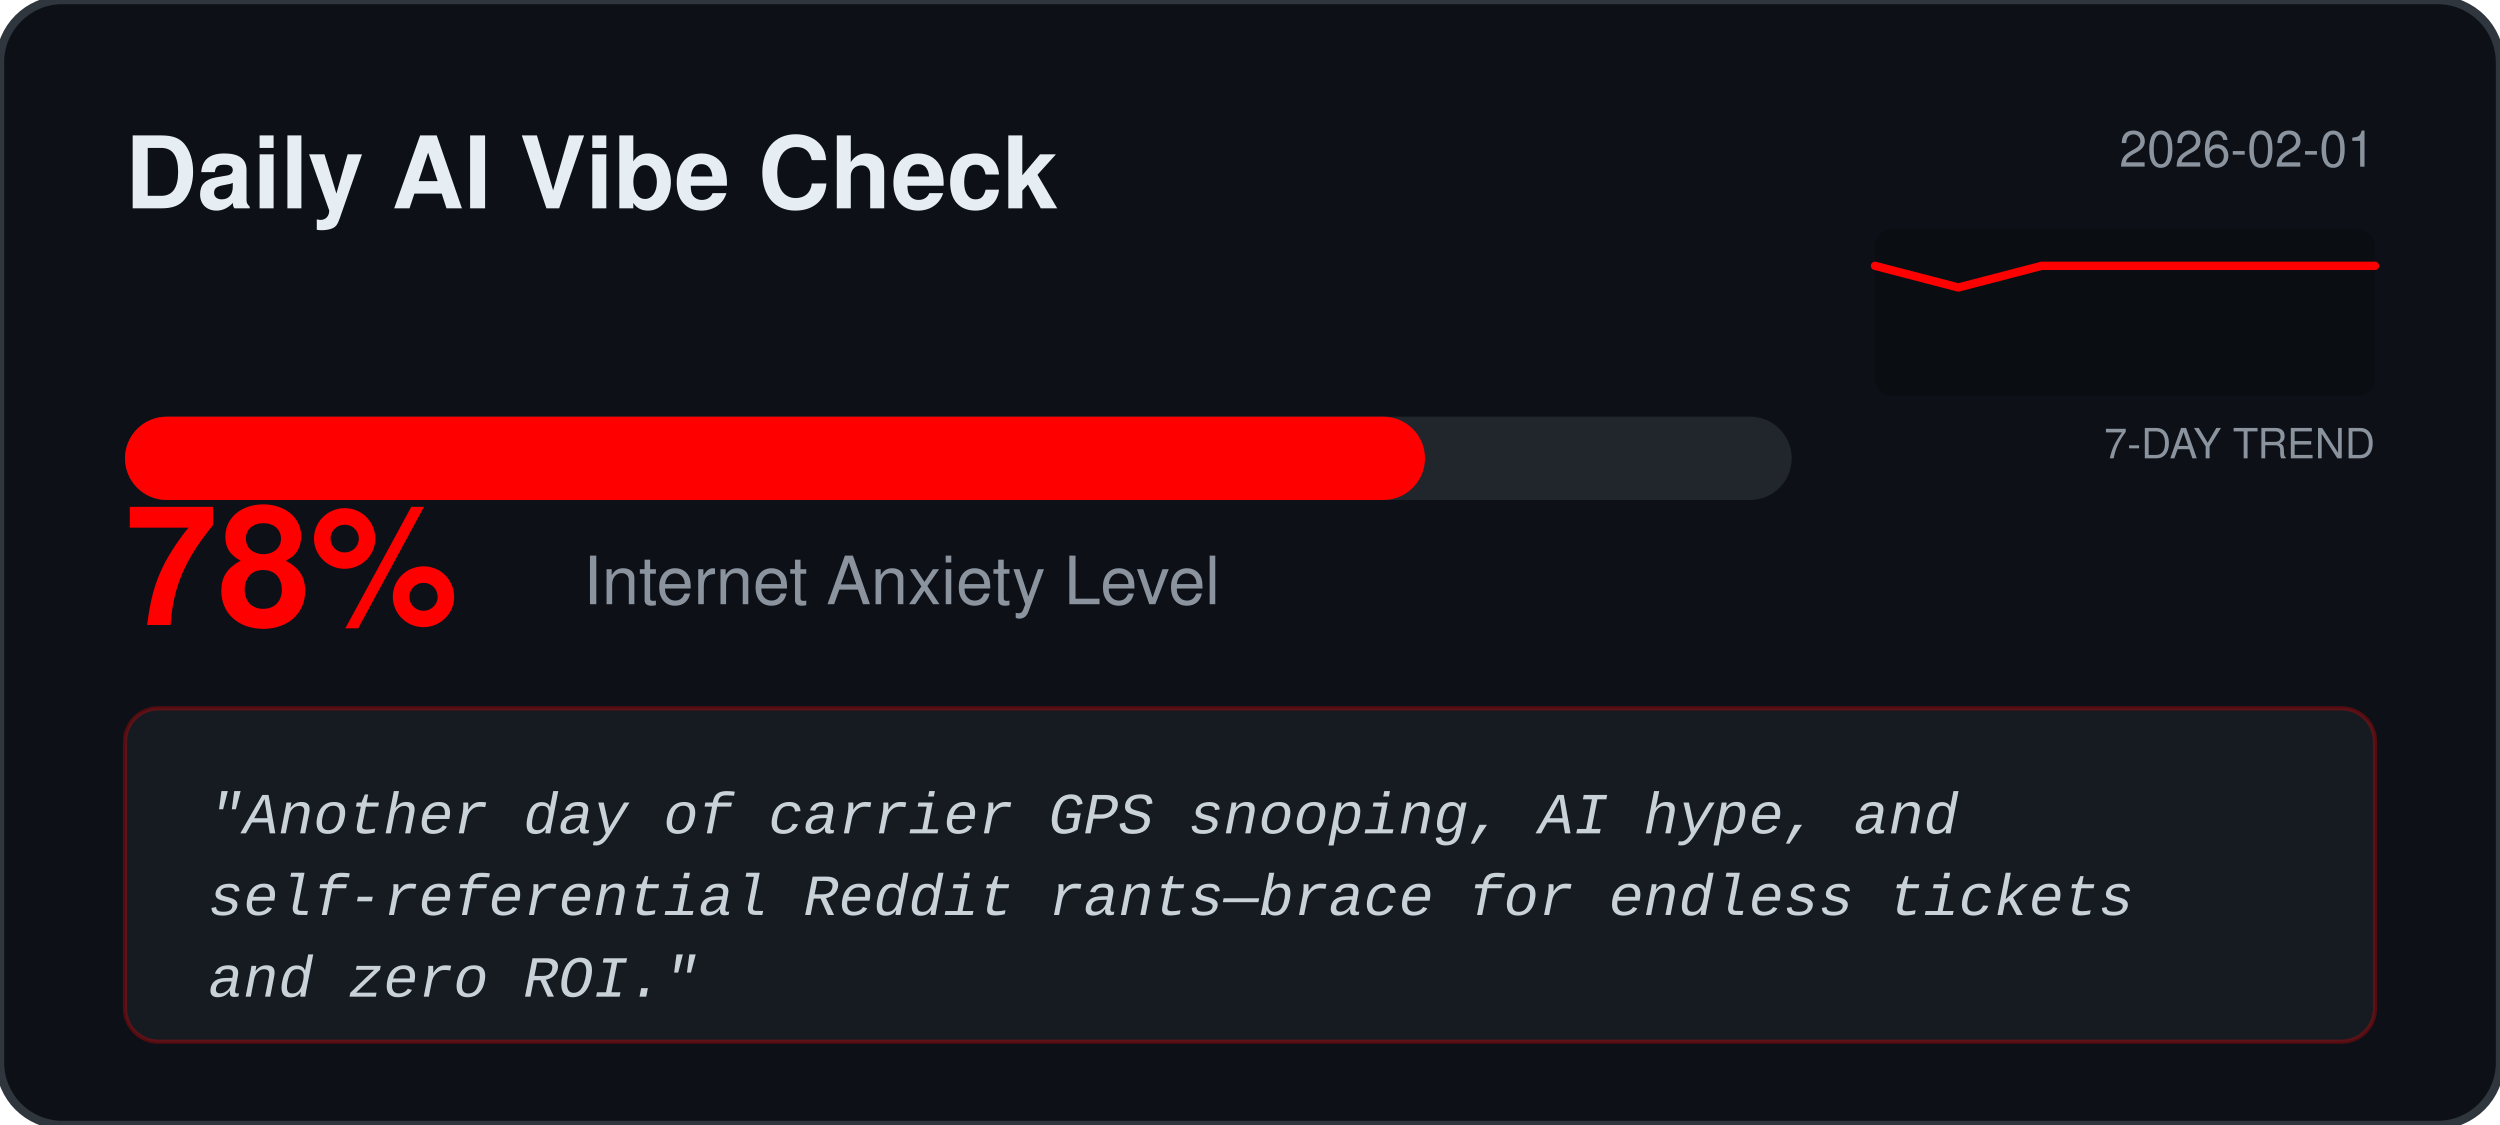
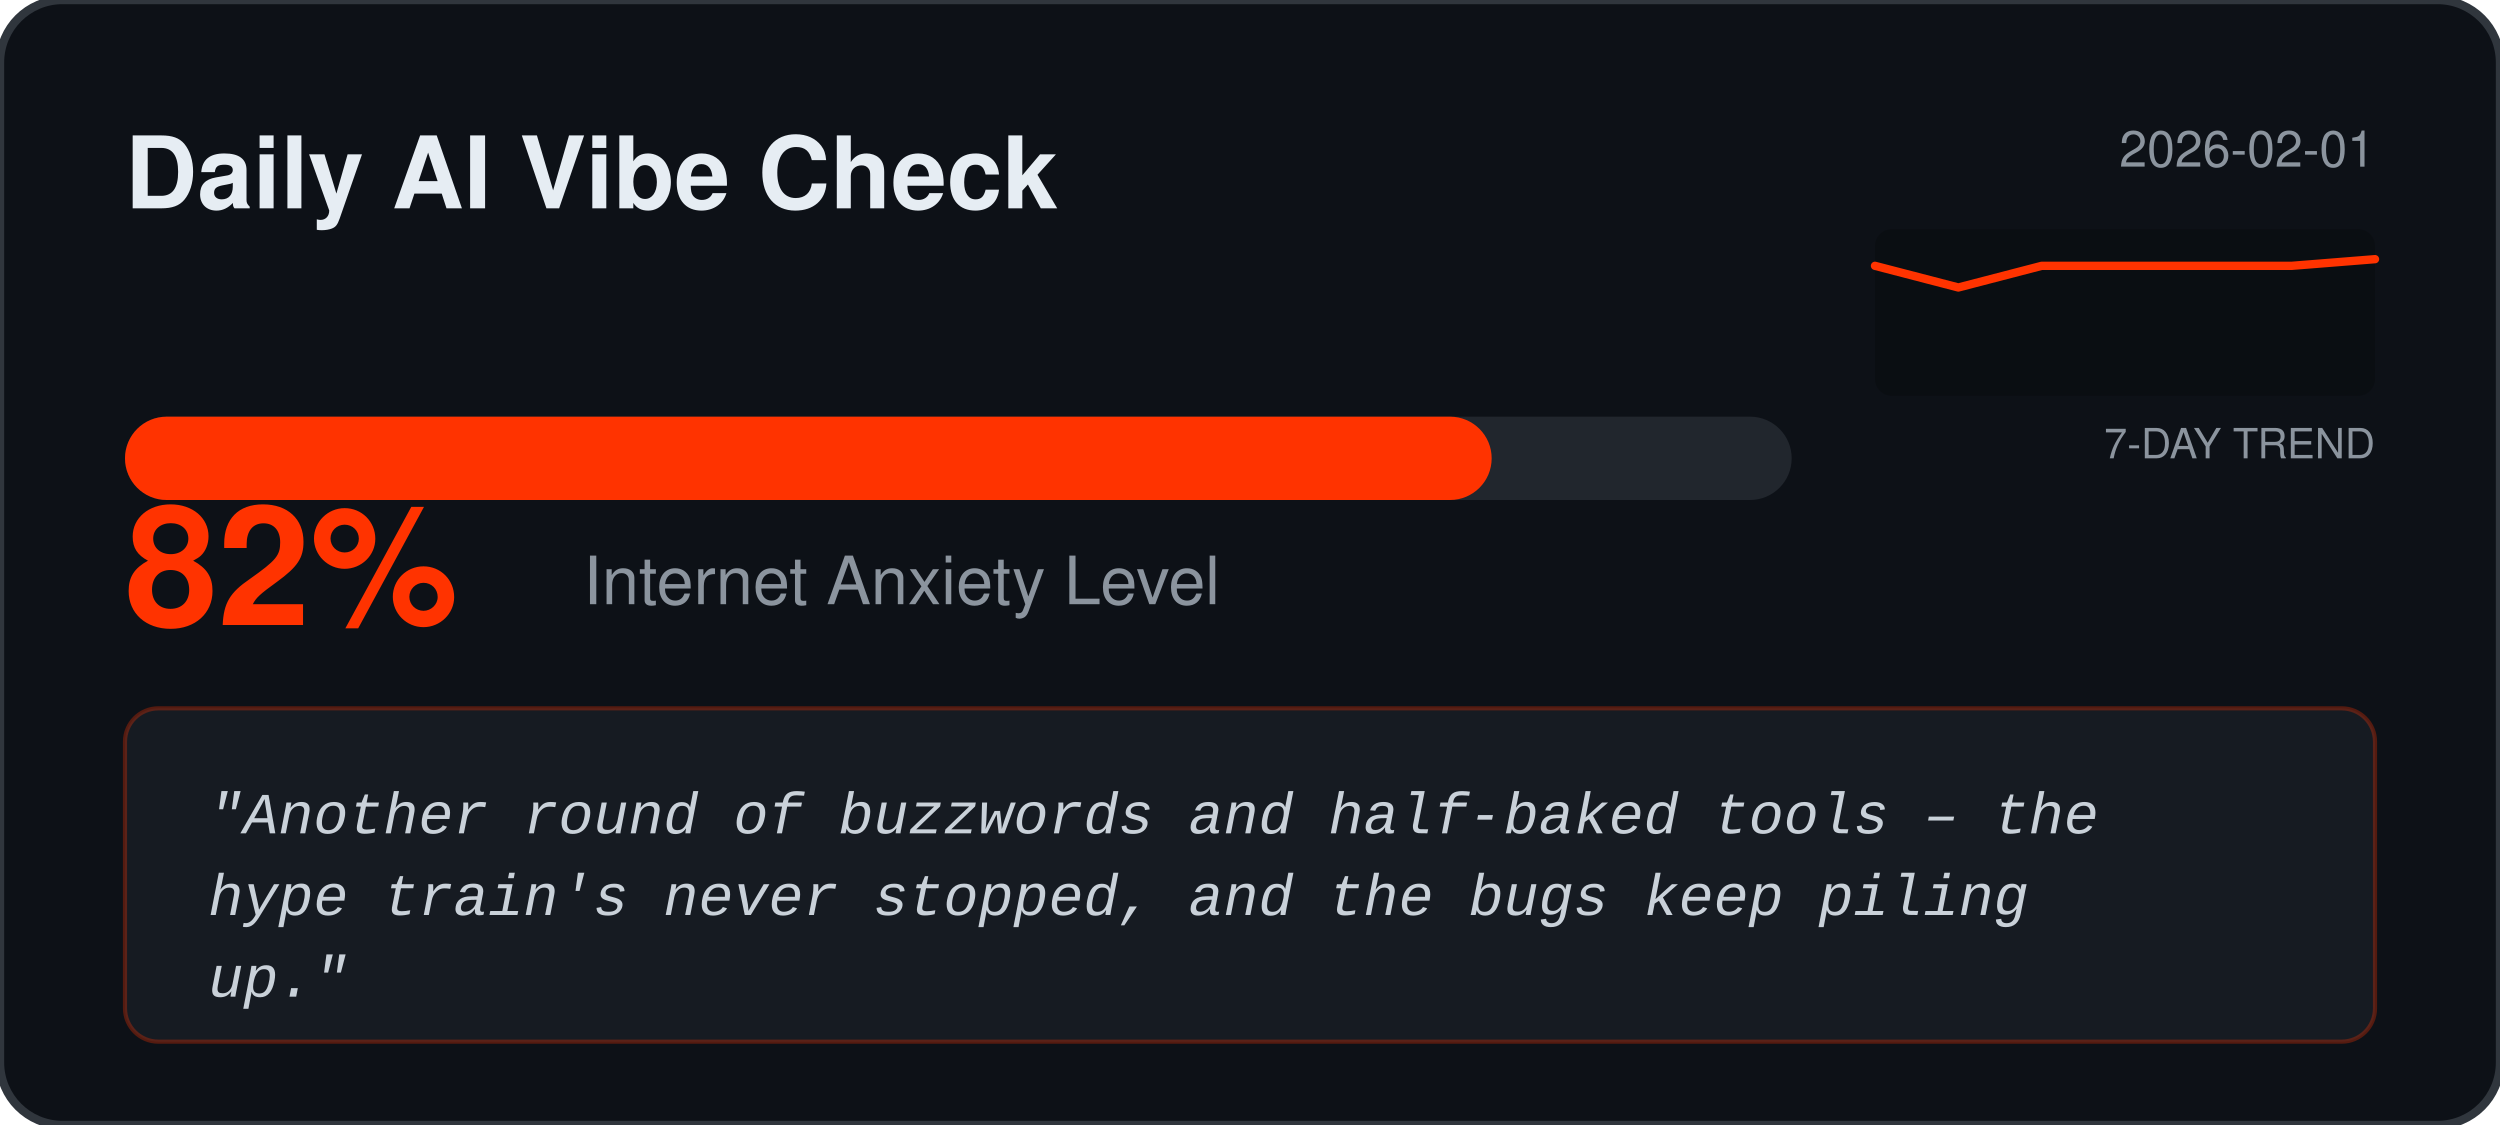
<svg xmlns="http://www.w3.org/2000/svg" width="600" height="270" viewBox="0 0 600 270" fill="none">
  <rect width="600" height="270" rx="15" fill="#0D1117" stroke="#30363D" stroke-width="2" />
  <text x="30" y="50" fill="#E6EDF3" font-family="Segoe UI, Helvetica, sans-serif" font-weight="bold" font-size="24">Daily AI Vibe Check</text>
  <text x="570" y="40" fill="#8B949E" font-family="Segoe UI, Helvetica, sans-serif" font-size="12" text-anchor="end">2026-02-01</text>
  <rect x="450" y="55" width="120" height="40" fill="#000000" fill-opacity="0.2" rx="4" />
  <text x="570" y="110" fill="#8B949E" font-family="Segoe UI, Helvetica, sans-serif" font-size="10" text-anchor="end">7-DAY TREND</text>
-   <polyline points="450.0,63.8 470.0,69.0 490.0,63.8 510.0,63.8 530.0,63.8 550.0,63.8 570.0,63.8" fill="none" stroke="#FF0000" stroke-width="2" stroke-linecap="round" stroke-linejoin="round" />
+   <polyline points="450.0,63.8 470.0,69.0 490.0,63.8 510.0,63.8 530.0,63.8 550.0,63.8 570.0,62.2" fill="none" stroke="#FF3300" stroke-width="2" stroke-linecap="round" stroke-linejoin="round" />
  <rect x="30" y="100" width="400" height="20" rx="10" fill="#21262D" />
-   <rect x="30" y="100" width="312.0" height="20" rx="10" fill="#FF0000" />
-   <text x="30" y="150" fill="#FF0000" font-family="Segoe UI, Helvetica, sans-serif" font-weight="bold" font-size="40">78%</text>
+   <rect x="30" y="100" width="328.0" height="20" rx="10" fill="#FF3300" />
+   <text x="30" y="150" fill="#FF3300" font-family="Segoe UI, Helvetica, sans-serif" font-weight="bold" font-size="40">82%</text>
  <text x="140" y="145" fill="#8B949E" font-family="Segoe UI, Helvetica, sans-serif" font-size="16">Internet Anxiety Level</text>
-   <rect x="30" y="170" width="540" height="80" rx="8" fill="#161B22" stroke="#FF0000" stroke-opacity="0.3" />
+   <rect x="30" y="170" width="540" height="80" rx="8" fill="#161B22" stroke="#FF3300" stroke-opacity="0.3" />
  <text x="50" y="200" fill="#C9D1D9" font-family="Courier New, monospace" font-size="14" font-style="italic">
-     <tspan x="50" dy="0">"Another day of carrier GPS snooping, AI hype, and</tspan>
-     <tspan x="50" dy="1.4em">self‑referential Reddit rants—brace for endless tickets</tspan>
-     <tspan x="50" dy="1.4em">and zero ROI."</tspan>
+     <tspan x="50" dy="0">"Another round of buzzwords and half‑baked tools – the</tspan>
+     <tspan x="50" dy="1.4em">hype train's never stopped, and the bugs keep piling</tspan>
+     <tspan x="50" dy="1.4em">up."</tspan>
  </text>
</svg>
